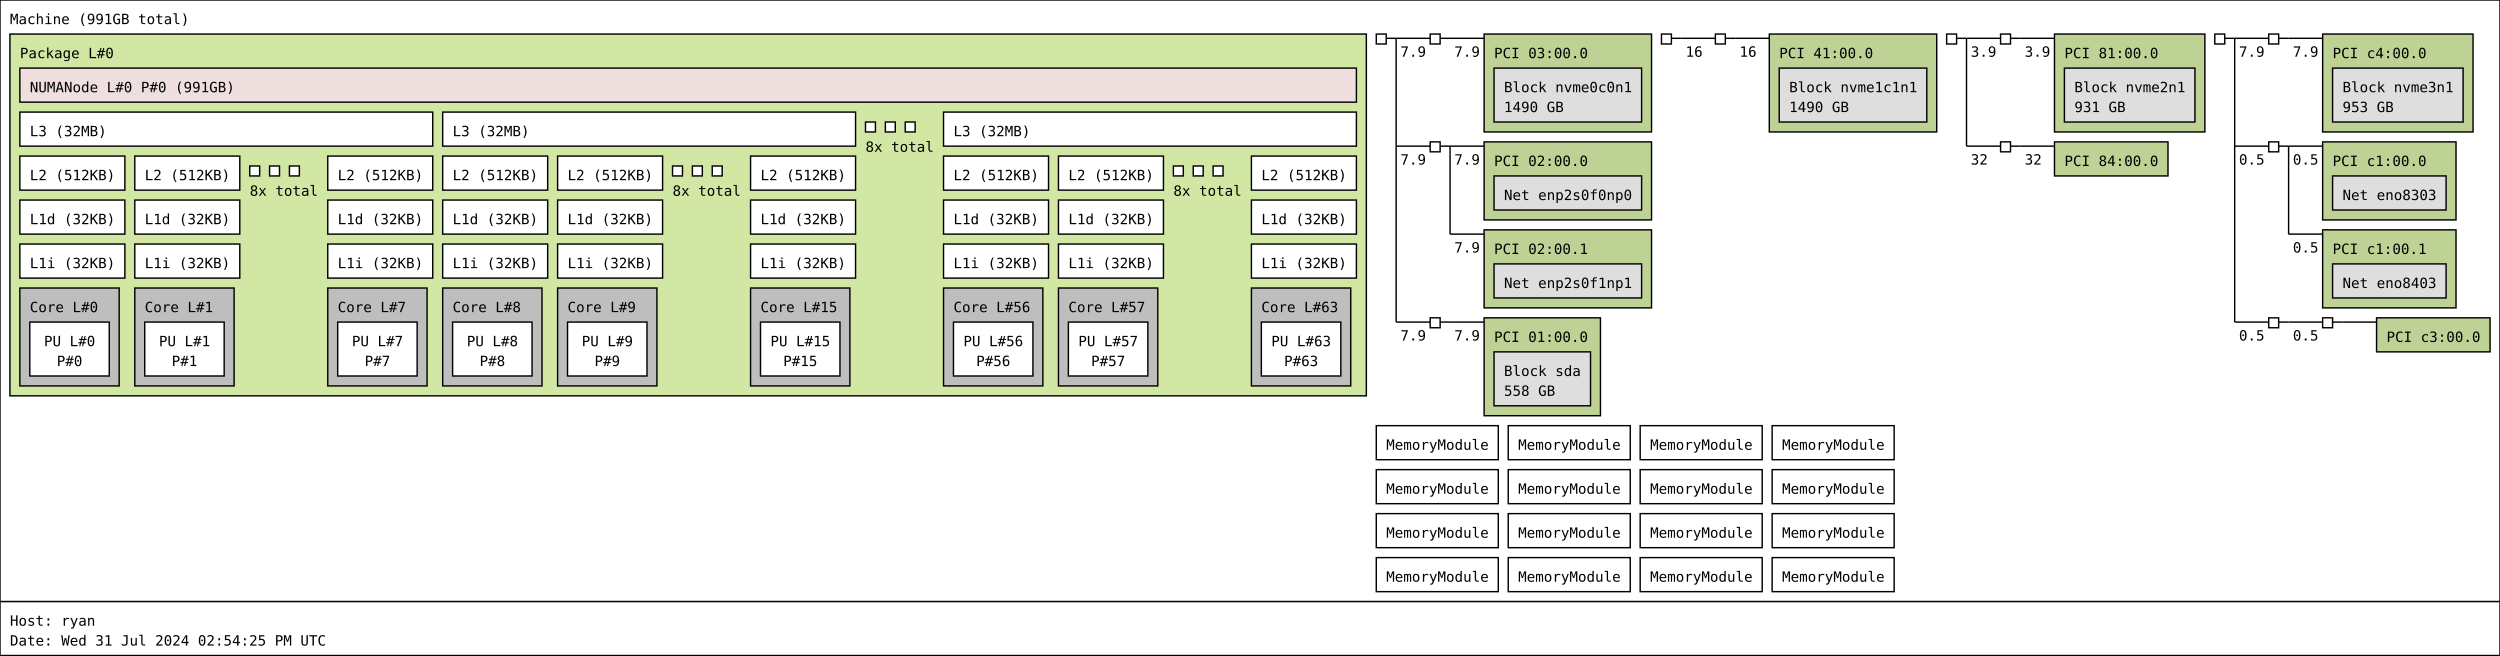
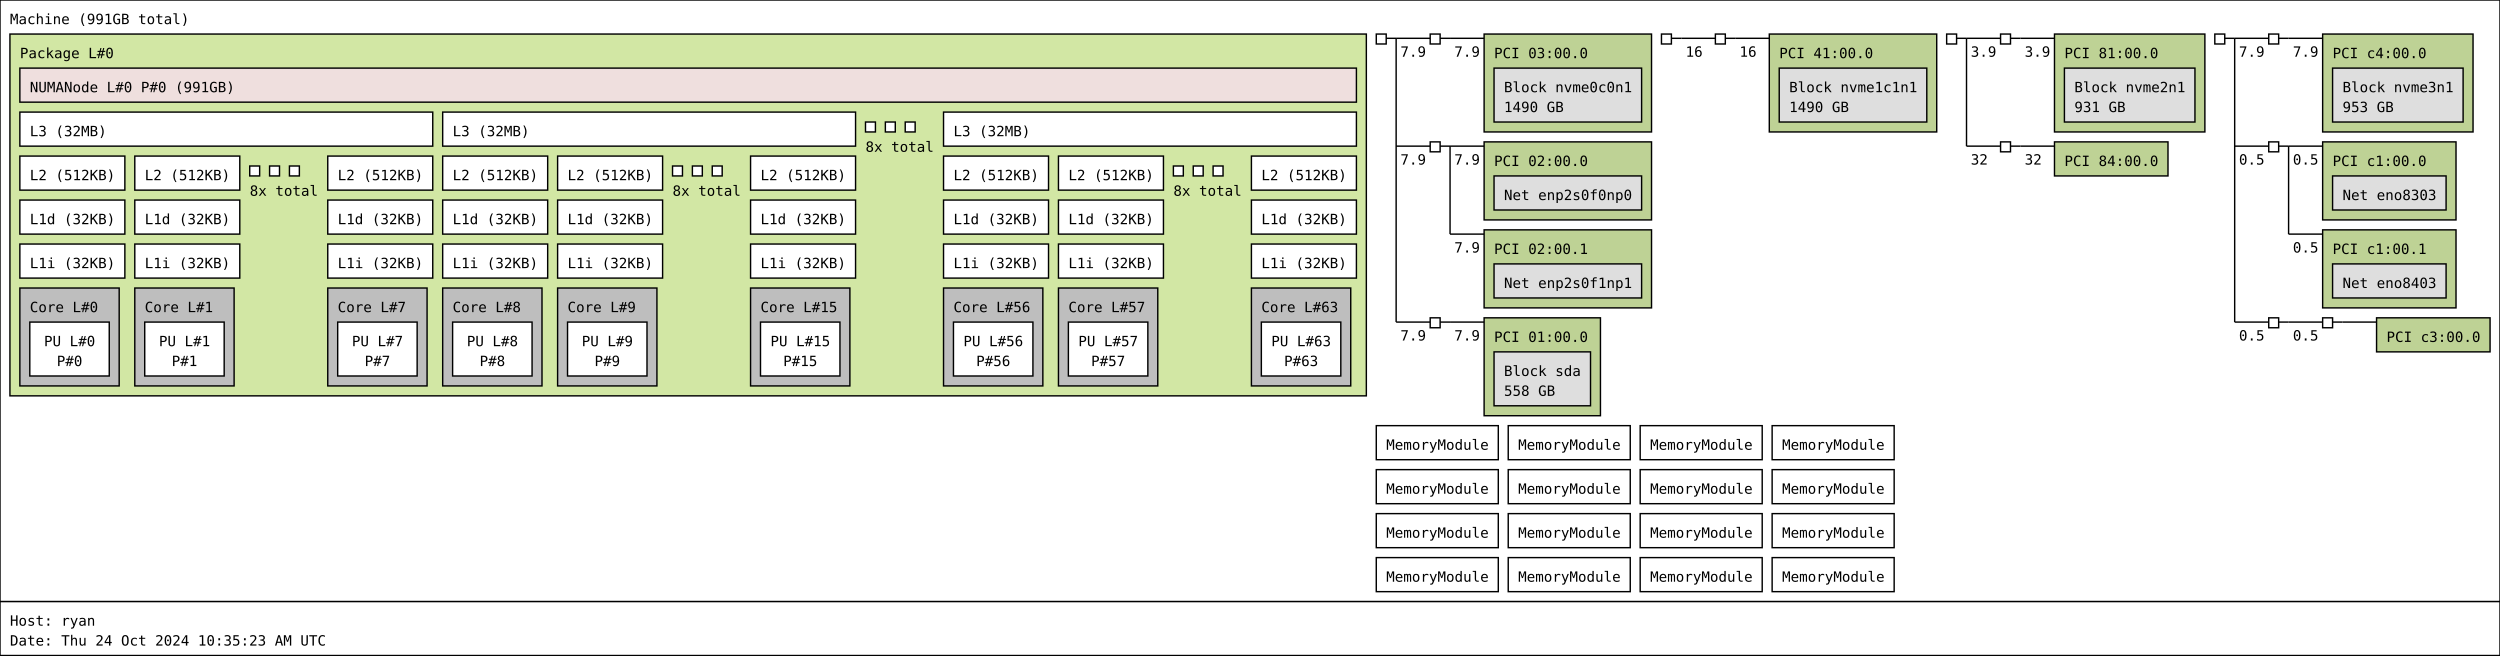
<svg xmlns="http://www.w3.org/2000/svg" width="1762px" height="462px" viewBox="0 0 1762px 462px" version="1.1">
  <rect id="Machine_0_rect" class="Machine" x="0" y="0" width="1762" height="424" fill="rgb(255,255,255)" stroke="rgb(0,0,0)" stroke-width="1" />
  <text id="Machine_0_text" class="Machine" font-family="Monospace" x="7" y="17" fill="rgb(0,0,0)" font-size="10px">Machine (991GB total)</text>
  <rect id="Package_0_rect" class="Package" x="7" y="24" width="956" height="255" fill="rgb(210,231,164)" stroke="rgb(0,0,0)" stroke-width="1" />
  <text id="Package_0_text" class="Package" font-family="Monospace" x="14" y="41" fill="rgb(0,0,0)" font-size="10px">Package L#0</text>
  <rect id="L3_0_rect" class="L3" x="14" y="79" width="291" height="24" fill="rgb(255,255,255)" stroke="rgb(0,0,0)" stroke-width="1" />
  <text id="L3_0_text" class="L3" font-family="Monospace" x="21" y="96" fill="rgb(0,0,0)" font-size="10px">L3 (32MB)</text>
  <rect id="L2_0_rect" class="L2" x="14" y="110" width="74" height="24" fill="rgb(255,255,255)" stroke="rgb(0,0,0)" stroke-width="1" />
  <text id="L2_0_text" class="L2" font-family="Monospace" x="21" y="127" fill="rgb(0,0,0)" font-size="10px">L2 (512KB)</text>
  <rect id="L1d_0_rect" class="L1d" x="14" y="141" width="74" height="24" fill="rgb(255,255,255)" stroke="rgb(0,0,0)" stroke-width="1" />
  <text id="L1d_0_text" class="L1d" font-family="Monospace" x="21" y="158" fill="rgb(0,0,0)" font-size="10px">L1d (32KB)</text>
  <rect id="L1i_0_rect" class="L1i" x="14" y="172" width="74" height="24" fill="rgb(255,255,255)" stroke="rgb(0,0,0)" stroke-width="1" />
  <text id="L1i_0_text" class="L1i" font-family="Monospace" x="21" y="189" fill="rgb(0,0,0)" font-size="10px">L1i (32KB)</text>
  <rect id="Core_0_rect" class="Core" x="14" y="203" width="70" height="69" fill="rgb(190,190,190)" stroke="rgb(0,0,0)" stroke-width="1" />
  <text id="Core_0_text" class="Core" font-family="Monospace" x="21" y="220" fill="rgb(0,0,0)" font-size="10px">Core L#0</text>
  <rect id="PU_0_rect" class="PU" x="21" y="227" width="56" height="38" fill="rgb(255,255,255)" stroke="rgb(0,0,0)" stroke-width="1" />
  <text id="PU_0_text" class="PU" font-family="Monospace" x="31" y="244" fill="rgb(0,0,0)" font-size="10px">PU L#0</text>
  <text id="PU_0_text_1" class="PU" font-family="Monospace" x="40" y="258" fill="rgb(0,0,0)" font-size="10px">P#0</text>
  <rect id="L2_1_rect" class="L2" x="95" y="110" width="74" height="24" fill="rgb(255,255,255)" stroke="rgb(0,0,0)" stroke-width="1" />
  <text id="L2_1_text" class="L2" font-family="Monospace" x="102" y="127" fill="rgb(0,0,0)" font-size="10px">L2 (512KB)</text>
  <rect id="L1d_1_rect" class="L1d" x="95" y="141" width="74" height="24" fill="rgb(255,255,255)" stroke="rgb(0,0,0)" stroke-width="1" />
  <text id="L1d_1_text" class="L1d" font-family="Monospace" x="102" y="158" fill="rgb(0,0,0)" font-size="10px">L1d (32KB)</text>
  <rect id="L1i_1_rect" class="L1i" x="95" y="172" width="74" height="24" fill="rgb(255,255,255)" stroke="rgb(0,0,0)" stroke-width="1" />
  <text id="L1i_1_text" class="L1i" font-family="Monospace" x="102" y="189" fill="rgb(0,0,0)" font-size="10px">L1i (32KB)</text>
  <rect id="Core_1_rect" class="Core" x="95" y="203" width="70" height="69" fill="rgb(190,190,190)" stroke="rgb(0,0,0)" stroke-width="1" />
  <text id="Core_1_text" class="Core" font-family="Monospace" x="102" y="220" fill="rgb(0,0,0)" font-size="10px">Core L#1</text>
  <rect id="PU_1_rect" class="PU" x="102" y="227" width="56" height="38" fill="rgb(255,255,255)" stroke="rgb(0,0,0)" stroke-width="1" />
  <text id="PU_1_text" class="PU" font-family="Monospace" x="112" y="244" fill="rgb(0,0,0)" font-size="10px">PU L#1</text>
  <text id="PU_1_text_1" class="PU" font-family="Monospace" x="121" y="258" fill="rgb(0,0,0)" font-size="10px">P#1</text>
  <rect id="L2_2_rect" class="L2" x="176" y="117" width="7" height="7" fill="rgb(255,255,255)" stroke="rgb(0,0,0)" stroke-width="1" />
  <rect id="L2_2_rect" class="L2" x="190" y="117" width="7" height="7" fill="rgb(255,255,255)" stroke="rgb(0,0,0)" stroke-width="1" />
  <rect id="L2_2_rect" class="L2" x="204" y="117" width="7" height="7" fill="rgb(255,255,255)" stroke="rgb(0,0,0)" stroke-width="1" />
  <text id="L2_2_text" class="L2" font-family="Monospace" x="176" y="138" fill="rgb(0,0,0)" font-size="10px">8x total</text>
  <rect id="L2_7_rect" class="L2" x="231" y="110" width="74" height="24" fill="rgb(255,255,255)" stroke="rgb(0,0,0)" stroke-width="1" />
  <text id="L2_7_text" class="L2" font-family="Monospace" x="238" y="127" fill="rgb(0,0,0)" font-size="10px">L2 (512KB)</text>
  <rect id="L1d_7_rect" class="L1d" x="231" y="141" width="74" height="24" fill="rgb(255,255,255)" stroke="rgb(0,0,0)" stroke-width="1" />
  <text id="L1d_7_text" class="L1d" font-family="Monospace" x="238" y="158" fill="rgb(0,0,0)" font-size="10px">L1d (32KB)</text>
  <rect id="L1i_7_rect" class="L1i" x="231" y="172" width="74" height="24" fill="rgb(255,255,255)" stroke="rgb(0,0,0)" stroke-width="1" />
  <text id="L1i_7_text" class="L1i" font-family="Monospace" x="238" y="189" fill="rgb(0,0,0)" font-size="10px">L1i (32KB)</text>
  <rect id="Core_7_rect" class="Core" x="231" y="203" width="70" height="69" fill="rgb(190,190,190)" stroke="rgb(0,0,0)" stroke-width="1" />
  <text id="Core_7_text" class="Core" font-family="Monospace" x="238" y="220" fill="rgb(0,0,0)" font-size="10px">Core L#7</text>
  <rect id="PU_7_rect" class="PU" x="238" y="227" width="56" height="38" fill="rgb(255,255,255)" stroke="rgb(0,0,0)" stroke-width="1" />
  <text id="PU_7_text" class="PU" font-family="Monospace" x="248" y="244" fill="rgb(0,0,0)" font-size="10px">PU L#7</text>
  <text id="PU_7_text_1" class="PU" font-family="Monospace" x="257" y="258" fill="rgb(0,0,0)" font-size="10px">P#7</text>
  <rect id="L3_1_rect" class="L3" x="312" y="79" width="291" height="24" fill="rgb(255,255,255)" stroke="rgb(0,0,0)" stroke-width="1" />
  <text id="L3_1_text" class="L3" font-family="Monospace" x="319" y="96" fill="rgb(0,0,0)" font-size="10px">L3 (32MB)</text>
  <rect id="L2_8_rect" class="L2" x="312" y="110" width="74" height="24" fill="rgb(255,255,255)" stroke="rgb(0,0,0)" stroke-width="1" />
  <text id="L2_8_text" class="L2" font-family="Monospace" x="319" y="127" fill="rgb(0,0,0)" font-size="10px">L2 (512KB)</text>
  <rect id="L1d_8_rect" class="L1d" x="312" y="141" width="74" height="24" fill="rgb(255,255,255)" stroke="rgb(0,0,0)" stroke-width="1" />
  <text id="L1d_8_text" class="L1d" font-family="Monospace" x="319" y="158" fill="rgb(0,0,0)" font-size="10px">L1d (32KB)</text>
  <rect id="L1i_8_rect" class="L1i" x="312" y="172" width="74" height="24" fill="rgb(255,255,255)" stroke="rgb(0,0,0)" stroke-width="1" />
  <text id="L1i_8_text" class="L1i" font-family="Monospace" x="319" y="189" fill="rgb(0,0,0)" font-size="10px">L1i (32KB)</text>
  <rect id="Core_8_rect" class="Core" x="312" y="203" width="70" height="69" fill="rgb(190,190,190)" stroke="rgb(0,0,0)" stroke-width="1" />
  <text id="Core_8_text" class="Core" font-family="Monospace" x="319" y="220" fill="rgb(0,0,0)" font-size="10px">Core L#8</text>
  <rect id="PU_8_rect" class="PU" x="319" y="227" width="56" height="38" fill="rgb(255,255,255)" stroke="rgb(0,0,0)" stroke-width="1" />
  <text id="PU_8_text" class="PU" font-family="Monospace" x="329" y="244" fill="rgb(0,0,0)" font-size="10px">PU L#8</text>
  <text id="PU_8_text_1" class="PU" font-family="Monospace" x="338" y="258" fill="rgb(0,0,0)" font-size="10px">P#8</text>
  <rect id="L2_9_rect" class="L2" x="393" y="110" width="74" height="24" fill="rgb(255,255,255)" stroke="rgb(0,0,0)" stroke-width="1" />
  <text id="L2_9_text" class="L2" font-family="Monospace" x="400" y="127" fill="rgb(0,0,0)" font-size="10px">L2 (512KB)</text>
  <rect id="L1d_9_rect" class="L1d" x="393" y="141" width="74" height="24" fill="rgb(255,255,255)" stroke="rgb(0,0,0)" stroke-width="1" />
  <text id="L1d_9_text" class="L1d" font-family="Monospace" x="400" y="158" fill="rgb(0,0,0)" font-size="10px">L1d (32KB)</text>
  <rect id="L1i_9_rect" class="L1i" x="393" y="172" width="74" height="24" fill="rgb(255,255,255)" stroke="rgb(0,0,0)" stroke-width="1" />
  <text id="L1i_9_text" class="L1i" font-family="Monospace" x="400" y="189" fill="rgb(0,0,0)" font-size="10px">L1i (32KB)</text>
  <rect id="Core_9_rect" class="Core" x="393" y="203" width="70" height="69" fill="rgb(190,190,190)" stroke="rgb(0,0,0)" stroke-width="1" />
  <text id="Core_9_text" class="Core" font-family="Monospace" x="400" y="220" fill="rgb(0,0,0)" font-size="10px">Core L#9</text>
  <rect id="PU_9_rect" class="PU" x="400" y="227" width="56" height="38" fill="rgb(255,255,255)" stroke="rgb(0,0,0)" stroke-width="1" />
  <text id="PU_9_text" class="PU" font-family="Monospace" x="410" y="244" fill="rgb(0,0,0)" font-size="10px">PU L#9</text>
  <text id="PU_9_text_1" class="PU" font-family="Monospace" x="419" y="258" fill="rgb(0,0,0)" font-size="10px">P#9</text>
  <rect id="L2_10_rect" class="L2" x="474" y="117" width="7" height="7" fill="rgb(255,255,255)" stroke="rgb(0,0,0)" stroke-width="1" />
  <rect id="L2_10_rect" class="L2" x="488" y="117" width="7" height="7" fill="rgb(255,255,255)" stroke="rgb(0,0,0)" stroke-width="1" />
  <rect id="L2_10_rect" class="L2" x="502" y="117" width="7" height="7" fill="rgb(255,255,255)" stroke="rgb(0,0,0)" stroke-width="1" />
  <text id="L2_10_text" class="L2" font-family="Monospace" x="474" y="138" fill="rgb(0,0,0)" font-size="10px">8x total</text>
  <rect id="L2_15_rect" class="L2" x="529" y="110" width="74" height="24" fill="rgb(255,255,255)" stroke="rgb(0,0,0)" stroke-width="1" />
  <text id="L2_15_text" class="L2" font-family="Monospace" x="536" y="127" fill="rgb(0,0,0)" font-size="10px">L2 (512KB)</text>
  <rect id="L1d_15_rect" class="L1d" x="529" y="141" width="74" height="24" fill="rgb(255,255,255)" stroke="rgb(0,0,0)" stroke-width="1" />
  <text id="L1d_15_text" class="L1d" font-family="Monospace" x="536" y="158" fill="rgb(0,0,0)" font-size="10px">L1d (32KB)</text>
  <rect id="L1i_15_rect" class="L1i" x="529" y="172" width="74" height="24" fill="rgb(255,255,255)" stroke="rgb(0,0,0)" stroke-width="1" />
  <text id="L1i_15_text" class="L1i" font-family="Monospace" x="536" y="189" fill="rgb(0,0,0)" font-size="10px">L1i (32KB)</text>
  <rect id="Core_15_rect" class="Core" x="529" y="203" width="70" height="69" fill="rgb(190,190,190)" stroke="rgb(0,0,0)" stroke-width="1" />
  <text id="Core_15_text" class="Core" font-family="Monospace" x="536" y="220" fill="rgb(0,0,0)" font-size="10px">Core L#15</text>
  <rect id="PU_15_rect" class="PU" x="536" y="227" width="56" height="38" fill="rgb(255,255,255)" stroke="rgb(0,0,0)" stroke-width="1" />
  <text id="PU_15_text" class="PU" font-family="Monospace" x="543" y="244" fill="rgb(0,0,0)" font-size="10px">PU L#15</text>
  <text id="PU_15_text_1" class="PU" font-family="Monospace" x="552" y="258" fill="rgb(0,0,0)" font-size="10px">P#15</text>
  <rect id="L3_2_rect" class="L3" x="610" y="86" width="7" height="7" fill="rgb(255,255,255)" stroke="rgb(0,0,0)" stroke-width="1" />
  <rect id="L3_2_rect" class="L3" x="624" y="86" width="7" height="7" fill="rgb(255,255,255)" stroke="rgb(0,0,0)" stroke-width="1" />
  <rect id="L3_2_rect" class="L3" x="638" y="86" width="7" height="7" fill="rgb(255,255,255)" stroke="rgb(0,0,0)" stroke-width="1" />
  <text id="L3_2_text" class="L3" font-family="Monospace" x="610" y="107" fill="rgb(0,0,0)" font-size="10px">8x total</text>
  <rect id="L3_7_rect" class="L3" x="665" y="79" width="291" height="24" fill="rgb(255,255,255)" stroke="rgb(0,0,0)" stroke-width="1" />
  <text id="L3_7_text" class="L3" font-family="Monospace" x="672" y="96" fill="rgb(0,0,0)" font-size="10px">L3 (32MB)</text>
  <rect id="L2_56_rect" class="L2" x="665" y="110" width="74" height="24" fill="rgb(255,255,255)" stroke="rgb(0,0,0)" stroke-width="1" />
  <text id="L2_56_text" class="L2" font-family="Monospace" x="672" y="127" fill="rgb(0,0,0)" font-size="10px">L2 (512KB)</text>
  <rect id="L1d_56_rect" class="L1d" x="665" y="141" width="74" height="24" fill="rgb(255,255,255)" stroke="rgb(0,0,0)" stroke-width="1" />
  <text id="L1d_56_text" class="L1d" font-family="Monospace" x="672" y="158" fill="rgb(0,0,0)" font-size="10px">L1d (32KB)</text>
  <rect id="L1i_56_rect" class="L1i" x="665" y="172" width="74" height="24" fill="rgb(255,255,255)" stroke="rgb(0,0,0)" stroke-width="1" />
  <text id="L1i_56_text" class="L1i" font-family="Monospace" x="672" y="189" fill="rgb(0,0,0)" font-size="10px">L1i (32KB)</text>
  <rect id="Core_56_rect" class="Core" x="665" y="203" width="70" height="69" fill="rgb(190,190,190)" stroke="rgb(0,0,0)" stroke-width="1" />
  <text id="Core_56_text" class="Core" font-family="Monospace" x="672" y="220" fill="rgb(0,0,0)" font-size="10px">Core L#56</text>
  <rect id="PU_56_rect" class="PU" x="672" y="227" width="56" height="38" fill="rgb(255,255,255)" stroke="rgb(0,0,0)" stroke-width="1" />
  <text id="PU_56_text" class="PU" font-family="Monospace" x="679" y="244" fill="rgb(0,0,0)" font-size="10px">PU L#56</text>
  <text id="PU_56_text_1" class="PU" font-family="Monospace" x="688" y="258" fill="rgb(0,0,0)" font-size="10px">P#56</text>
  <rect id="L2_57_rect" class="L2" x="746" y="110" width="74" height="24" fill="rgb(255,255,255)" stroke="rgb(0,0,0)" stroke-width="1" />
  <text id="L2_57_text" class="L2" font-family="Monospace" x="753" y="127" fill="rgb(0,0,0)" font-size="10px">L2 (512KB)</text>
  <rect id="L1d_57_rect" class="L1d" x="746" y="141" width="74" height="24" fill="rgb(255,255,255)" stroke="rgb(0,0,0)" stroke-width="1" />
  <text id="L1d_57_text" class="L1d" font-family="Monospace" x="753" y="158" fill="rgb(0,0,0)" font-size="10px">L1d (32KB)</text>
  <rect id="L1i_57_rect" class="L1i" x="746" y="172" width="74" height="24" fill="rgb(255,255,255)" stroke="rgb(0,0,0)" stroke-width="1" />
  <text id="L1i_57_text" class="L1i" font-family="Monospace" x="753" y="189" fill="rgb(0,0,0)" font-size="10px">L1i (32KB)</text>
  <rect id="Core_57_rect" class="Core" x="746" y="203" width="70" height="69" fill="rgb(190,190,190)" stroke="rgb(0,0,0)" stroke-width="1" />
  <text id="Core_57_text" class="Core" font-family="Monospace" x="753" y="220" fill="rgb(0,0,0)" font-size="10px">Core L#57</text>
  <rect id="PU_57_rect" class="PU" x="753" y="227" width="56" height="38" fill="rgb(255,255,255)" stroke="rgb(0,0,0)" stroke-width="1" />
  <text id="PU_57_text" class="PU" font-family="Monospace" x="760" y="244" fill="rgb(0,0,0)" font-size="10px">PU L#57</text>
  <text id="PU_57_text_1" class="PU" font-family="Monospace" x="769" y="258" fill="rgb(0,0,0)" font-size="10px">P#57</text>
  <rect id="L2_58_rect" class="L2" x="827" y="117" width="7" height="7" fill="rgb(255,255,255)" stroke="rgb(0,0,0)" stroke-width="1" />
  <rect id="L2_58_rect" class="L2" x="841" y="117" width="7" height="7" fill="rgb(255,255,255)" stroke="rgb(0,0,0)" stroke-width="1" />
  <rect id="L2_58_rect" class="L2" x="855" y="117" width="7" height="7" fill="rgb(255,255,255)" stroke="rgb(0,0,0)" stroke-width="1" />
  <text id="L2_58_text" class="L2" font-family="Monospace" x="827" y="138" fill="rgb(0,0,0)" font-size="10px">8x total</text>
  <rect id="L2_63_rect" class="L2" x="882" y="110" width="74" height="24" fill="rgb(255,255,255)" stroke="rgb(0,0,0)" stroke-width="1" />
  <text id="L2_63_text" class="L2" font-family="Monospace" x="889" y="127" fill="rgb(0,0,0)" font-size="10px">L2 (512KB)</text>
  <rect id="L1d_63_rect" class="L1d" x="882" y="141" width="74" height="24" fill="rgb(255,255,255)" stroke="rgb(0,0,0)" stroke-width="1" />
  <text id="L1d_63_text" class="L1d" font-family="Monospace" x="889" y="158" fill="rgb(0,0,0)" font-size="10px">L1d (32KB)</text>
  <rect id="L1i_63_rect" class="L1i" x="882" y="172" width="74" height="24" fill="rgb(255,255,255)" stroke="rgb(0,0,0)" stroke-width="1" />
  <text id="L1i_63_text" class="L1i" font-family="Monospace" x="889" y="189" fill="rgb(0,0,0)" font-size="10px">L1i (32KB)</text>
  <rect id="Core_63_rect" class="Core" x="882" y="203" width="70" height="69" fill="rgb(190,190,190)" stroke="rgb(0,0,0)" stroke-width="1" />
  <text id="Core_63_text" class="Core" font-family="Monospace" x="889" y="220" fill="rgb(0,0,0)" font-size="10px">Core L#63</text>
  <rect id="PU_63_rect" class="PU" x="889" y="227" width="56" height="38" fill="rgb(255,255,255)" stroke="rgb(0,0,0)" stroke-width="1" />
  <text id="PU_63_text" class="PU" font-family="Monospace" x="896" y="244" fill="rgb(0,0,0)" font-size="10px">PU L#63</text>
  <text id="PU_63_text_1" class="PU" font-family="Monospace" x="905" y="258" fill="rgb(0,0,0)" font-size="10px">P#63</text>
  <rect id="NUMANode_0_rect" class="NUMANode" x="14" y="48" width="942" height="24" fill="rgb(239,223,222)" stroke="rgb(0,0,0)" stroke-width="1" />
  <text id="NUMANode_0_text" class="NUMANode" font-family="Monospace" x="21" y="65" fill="rgb(0,0,0)" font-size="10px">NUMANode L#0 P#0 (991GB)</text>
  <rect id="HostBridge_0_rect" class="HostBridge" x="970" y="24" width="7" height="7" fill="rgb(255,255,255)" stroke="rgb(0,0,0)" stroke-width="1" />
  <line id="HostBridge_0_line" class="HostBridge" x1="977" y1="27" x2="984" y2="27" stroke="rgb(0,0,0)" stroke-width="1" />
  <line id="HostBridge_0_line_2" class="HostBridge" x1="984" y1="27" x2="1008" y2="27" stroke="rgb(0,0,0)" stroke-width="1" />
  <text id="HostBridge_0_text_2" class="HostBridge" font-family="Monospace" x="987" y="40" fill="rgb(0,0,0)" font-size="10px">7.9</text>
  <line id="HostBridge_0_line_3" class="HostBridge" x1="984" y1="103" x2="1008" y2="103" stroke="rgb(0,0,0)" stroke-width="1" />
  <text id="HostBridge_0_text_3" class="HostBridge" font-family="Monospace" x="987" y="116" fill="rgb(0,0,0)" font-size="10px">7.9</text>
  <line id="HostBridge_0_line_4" class="HostBridge" x1="984" y1="227" x2="1008" y2="227" stroke="rgb(0,0,0)" stroke-width="1" />
  <text id="HostBridge_0_text_4" class="HostBridge" font-family="Monospace" x="987" y="240" fill="rgb(0,0,0)" font-size="10px">7.9</text>
  <line id="HostBridge_0_line_1" class="HostBridge" x1="984" y1="27" x2="984" y2="227" stroke="rgb(0,0,0)" stroke-width="1" />
  <rect id="PCIBridge_1_rect" class="PCIBridge" x="1008" y="24" width="7" height="7" fill="rgb(255,255,255)" stroke="rgb(0,0,0)" stroke-width="1" />
  <line id="PCIBridge_1_line" class="PCIBridge" x1="1015" y1="27" x2="1022" y2="27" stroke="rgb(0,0,0)" stroke-width="1" />
  <line id="PCIBridge_1_line_2" class="PCIBridge" x1="1022" y1="27" x2="1046" y2="27" stroke="rgb(0,0,0)" stroke-width="1" />
  <text id="PCIBridge_1_text_2" class="PCIBridge" font-family="Monospace" x="1025" y="40" fill="rgb(0,0,0)" font-size="10px">7.9</text>
  <line id="PCIBridge_1_line_1" class="PCIBridge" x1="1022" y1="27" x2="1022" y2="27" stroke="rgb(0,0,0)" stroke-width="1" />
  <rect id="PCI_0_rect" class="PCI" x="1046" y="24" width="118" height="69" fill="rgb(190,210,149)" stroke="rgb(0,0,0)" stroke-width="1" />
  <text id="PCI_0_text" class="PCI" font-family="Monospace" x="1053" y="41" fill="rgb(0,0,0)" font-size="10px">PCI 03:00.0</text>
  <rect id="Block_0_rect" class="Block" x="1053" y="48" width="104" height="38" fill="rgb(222,222,222)" stroke="rgb(0,0,0)" stroke-width="1" />
  <text id="Block_0_text" class="Block" font-family="Monospace" x="1060" y="65" fill="rgb(0,0,0)" font-size="10px">Block nvme0c0n1</text>
  <text id="Block_0_text_1" class="Block" font-family="Monospace" x="1060" y="79" fill="rgb(0,0,0)" font-size="10px">1490 GB</text>
  <rect id="PCIBridge_2_rect" class="PCIBridge" x="1008" y="100" width="7" height="7" fill="rgb(255,255,255)" stroke="rgb(0,0,0)" stroke-width="1" />
  <line id="PCIBridge_2_line" class="PCIBridge" x1="1015" y1="103" x2="1022" y2="103" stroke="rgb(0,0,0)" stroke-width="1" />
  <line id="PCIBridge_2_line_2" class="PCIBridge" x1="1022" y1="103" x2="1046" y2="103" stroke="rgb(0,0,0)" stroke-width="1" />
  <text id="PCIBridge_2_text_2" class="PCIBridge" font-family="Monospace" x="1025" y="116" fill="rgb(0,0,0)" font-size="10px">7.9</text>
  <line id="PCIBridge_2_line_3" class="PCIBridge" x1="1022" y1="165" x2="1046" y2="165" stroke="rgb(0,0,0)" stroke-width="1" />
  <text id="PCIBridge_2_text_3" class="PCIBridge" font-family="Monospace" x="1025" y="178" fill="rgb(0,0,0)" font-size="10px">7.9</text>
  <line id="PCIBridge_2_line_1" class="PCIBridge" x1="1022" y1="103" x2="1022" y2="165" stroke="rgb(0,0,0)" stroke-width="1" />
  <rect id="PCI_1_rect" class="PCI" x="1046" y="100" width="118" height="55" fill="rgb(190,210,149)" stroke="rgb(0,0,0)" stroke-width="1" />
  <text id="PCI_1_text" class="PCI" font-family="Monospace" x="1053" y="117" fill="rgb(0,0,0)" font-size="10px">PCI 02:00.0</text>
  <rect id="Net_1_rect" class="Net" x="1053" y="124" width="104" height="24" fill="rgb(222,222,222)" stroke="rgb(0,0,0)" stroke-width="1" />
  <text id="Net_1_text" class="Net" font-family="Monospace" x="1060" y="141" fill="rgb(0,0,0)" font-size="10px">Net enp2s0f0np0</text>
  <rect id="PCI_2_rect" class="PCI" x="1046" y="162" width="118" height="55" fill="rgb(190,210,149)" stroke="rgb(0,0,0)" stroke-width="1" />
  <text id="PCI_2_text" class="PCI" font-family="Monospace" x="1053" y="179" fill="rgb(0,0,0)" font-size="10px">PCI 02:00.1</text>
  <rect id="Net_2_rect" class="Net" x="1053" y="186" width="104" height="24" fill="rgb(222,222,222)" stroke="rgb(0,0,0)" stroke-width="1" />
  <text id="Net_2_text" class="Net" font-family="Monospace" x="1060" y="203" fill="rgb(0,0,0)" font-size="10px">Net enp2s0f1np1</text>
  <rect id="PCIBridge_3_rect" class="PCIBridge" x="1008" y="224" width="7" height="7" fill="rgb(255,255,255)" stroke="rgb(0,0,0)" stroke-width="1" />
  <line id="PCIBridge_3_line" class="PCIBridge" x1="1015" y1="227" x2="1022" y2="227" stroke="rgb(0,0,0)" stroke-width="1" />
  <line id="PCIBridge_3_line_2" class="PCIBridge" x1="1022" y1="227" x2="1046" y2="227" stroke="rgb(0,0,0)" stroke-width="1" />
  <text id="PCIBridge_3_text_2" class="PCIBridge" font-family="Monospace" x="1025" y="240" fill="rgb(0,0,0)" font-size="10px">7.9</text>
  <line id="PCIBridge_3_line_1" class="PCIBridge" x1="1022" y1="227" x2="1022" y2="227" stroke="rgb(0,0,0)" stroke-width="1" />
  <rect id="PCI_3_rect" class="PCI" x="1046" y="224" width="82" height="69" fill="rgb(190,210,149)" stroke="rgb(0,0,0)" stroke-width="1" />
  <text id="PCI_3_text" class="PCI" font-family="Monospace" x="1053" y="241" fill="rgb(0,0,0)" font-size="10px">PCI 01:00.0</text>
  <rect id="Block_3_rect" class="Block" x="1053" y="248" width="68" height="38" fill="rgb(222,222,222)" stroke="rgb(0,0,0)" stroke-width="1" />
  <text id="Block_3_text" class="Block" font-family="Monospace" x="1060" y="265" fill="rgb(0,0,0)" font-size="10px">Block sda</text>
  <text id="Block_3_text_1" class="Block" font-family="Monospace" x="1060" y="279" fill="rgb(0,0,0)" font-size="10px">558 GB</text>
  <rect id="HostBridge_4_rect" class="HostBridge" x="1171" y="24" width="7" height="7" fill="rgb(255,255,255)" stroke="rgb(0,0,0)" stroke-width="1" />
  <line id="HostBridge_4_line" class="HostBridge" x1="1178" y1="27" x2="1185" y2="27" stroke="rgb(0,0,0)" stroke-width="1" />
  <line id="HostBridge_4_line_2" class="HostBridge" x1="1185" y1="27" x2="1209" y2="27" stroke="rgb(0,0,0)" stroke-width="1" />
  <text id="HostBridge_4_text_2" class="HostBridge" font-family="Monospace" x="1188" y="40" fill="rgb(0,0,0)" font-size="10px">16</text>
  <line id="HostBridge_4_line_1" class="HostBridge" x1="1185" y1="27" x2="1185" y2="27" stroke="rgb(0,0,0)" stroke-width="1" />
  <rect id="PCIBridge_5_rect" class="PCIBridge" x="1209" y="24" width="7" height="7" fill="rgb(255,255,255)" stroke="rgb(0,0,0)" stroke-width="1" />
  <line id="PCIBridge_5_line" class="PCIBridge" x1="1216" y1="27" x2="1223" y2="27" stroke="rgb(0,0,0)" stroke-width="1" />
  <line id="PCIBridge_5_line_2" class="PCIBridge" x1="1223" y1="27" x2="1247" y2="27" stroke="rgb(0,0,0)" stroke-width="1" />
  <text id="PCIBridge_5_text_2" class="PCIBridge" font-family="Monospace" x="1226" y="40" fill="rgb(0,0,0)" font-size="10px">16</text>
  <line id="PCIBridge_5_line_1" class="PCIBridge" x1="1223" y1="27" x2="1223" y2="27" stroke="rgb(0,0,0)" stroke-width="1" />
  <rect id="PCI_4_rect" class="PCI" x="1247" y="24" width="118" height="69" fill="rgb(190,210,149)" stroke="rgb(0,0,0)" stroke-width="1" />
  <text id="PCI_4_text" class="PCI" font-family="Monospace" x="1254" y="41" fill="rgb(0,0,0)" font-size="10px">PCI 41:00.0</text>
  <rect id="Block_4_rect" class="Block" x="1254" y="48" width="104" height="38" fill="rgb(222,222,222)" stroke="rgb(0,0,0)" stroke-width="1" />
  <text id="Block_4_text" class="Block" font-family="Monospace" x="1261" y="65" fill="rgb(0,0,0)" font-size="10px">Block nvme1c1n1</text>
  <text id="Block_4_text_1" class="Block" font-family="Monospace" x="1261" y="79" fill="rgb(0,0,0)" font-size="10px">1490 GB</text>
  <rect id="HostBridge_6_rect" class="HostBridge" x="1372" y="24" width="7" height="7" fill="rgb(255,255,255)" stroke="rgb(0,0,0)" stroke-width="1" />
  <line id="HostBridge_6_line" class="HostBridge" x1="1379" y1="27" x2="1386" y2="27" stroke="rgb(0,0,0)" stroke-width="1" />
  <line id="HostBridge_6_line_2" class="HostBridge" x1="1386" y1="27" x2="1410" y2="27" stroke="rgb(0,0,0)" stroke-width="1" />
  <text id="HostBridge_6_text_2" class="HostBridge" font-family="Monospace" x="1389" y="40" fill="rgb(0,0,0)" font-size="10px">3.9</text>
  <line id="HostBridge_6_line_3" class="HostBridge" x1="1386" y1="103" x2="1410" y2="103" stroke="rgb(0,0,0)" stroke-width="1" />
  <text id="HostBridge_6_text_3" class="HostBridge" font-family="Monospace" x="1389" y="116" fill="rgb(0,0,0)" font-size="10px">32</text>
  <line id="HostBridge_6_line_1" class="HostBridge" x1="1386" y1="27" x2="1386" y2="103" stroke="rgb(0,0,0)" stroke-width="1" />
  <rect id="PCIBridge_7_rect" class="PCIBridge" x="1410" y="24" width="7" height="7" fill="rgb(255,255,255)" stroke="rgb(0,0,0)" stroke-width="1" />
  <line id="PCIBridge_7_line" class="PCIBridge" x1="1417" y1="27" x2="1424" y2="27" stroke="rgb(0,0,0)" stroke-width="1" />
  <line id="PCIBridge_7_line_2" class="PCIBridge" x1="1424" y1="27" x2="1448" y2="27" stroke="rgb(0,0,0)" stroke-width="1" />
  <text id="PCIBridge_7_text_2" class="PCIBridge" font-family="Monospace" x="1427" y="40" fill="rgb(0,0,0)" font-size="10px">3.9</text>
  <line id="PCIBridge_7_line_1" class="PCIBridge" x1="1424" y1="27" x2="1424" y2="27" stroke="rgb(0,0,0)" stroke-width="1" />
  <rect id="PCI_5_rect" class="PCI" x="1448" y="24" width="106" height="69" fill="rgb(190,210,149)" stroke="rgb(0,0,0)" stroke-width="1" />
  <text id="PCI_5_text" class="PCI" font-family="Monospace" x="1455" y="41" fill="rgb(0,0,0)" font-size="10px">PCI 81:00.0</text>
  <rect id="Block_5_rect" class="Block" x="1455" y="48" width="92" height="38" fill="rgb(222,222,222)" stroke="rgb(0,0,0)" stroke-width="1" />
  <text id="Block_5_text" class="Block" font-family="Monospace" x="1462" y="65" fill="rgb(0,0,0)" font-size="10px">Block nvme2n1</text>
  <text id="Block_5_text_1" class="Block" font-family="Monospace" x="1462" y="79" fill="rgb(0,0,0)" font-size="10px">931 GB</text>
  <rect id="PCIBridge_8_rect" class="PCIBridge" x="1410" y="100" width="7" height="7" fill="rgb(255,255,255)" stroke="rgb(0,0,0)" stroke-width="1" />
  <line id="PCIBridge_8_line" class="PCIBridge" x1="1417" y1="103" x2="1424" y2="103" stroke="rgb(0,0,0)" stroke-width="1" />
  <line id="PCIBridge_8_line_2" class="PCIBridge" x1="1424" y1="103" x2="1448" y2="103" stroke="rgb(0,0,0)" stroke-width="1" />
  <text id="PCIBridge_8_text_2" class="PCIBridge" font-family="Monospace" x="1427" y="116" fill="rgb(0,0,0)" font-size="10px">32</text>
  <line id="PCIBridge_8_line_1" class="PCIBridge" x1="1424" y1="103" x2="1424" y2="103" stroke="rgb(0,0,0)" stroke-width="1" />
  <rect id="PCI_6_rect" class="PCI" x="1448" y="100" width="80" height="24" fill="rgb(190,210,149)" stroke="rgb(0,0,0)" stroke-width="1" />
  <text id="PCI_6_text" class="PCI" font-family="Monospace" x="1455" y="117" fill="rgb(0,0,0)" font-size="10px">PCI 84:00.0</text>
  <rect id="HostBridge_9_rect" class="HostBridge" x="1561" y="24" width="7" height="7" fill="rgb(255,255,255)" stroke="rgb(0,0,0)" stroke-width="1" />
  <line id="HostBridge_9_line" class="HostBridge" x1="1568" y1="27" x2="1575" y2="27" stroke="rgb(0,0,0)" stroke-width="1" />
  <line id="HostBridge_9_line_2" class="HostBridge" x1="1575" y1="27" x2="1599" y2="27" stroke="rgb(0,0,0)" stroke-width="1" />
  <text id="HostBridge_9_text_2" class="HostBridge" font-family="Monospace" x="1578" y="40" fill="rgb(0,0,0)" font-size="10px">7.9</text>
  <line id="HostBridge_9_line_3" class="HostBridge" x1="1575" y1="103" x2="1599" y2="103" stroke="rgb(0,0,0)" stroke-width="1" />
  <text id="HostBridge_9_text_3" class="HostBridge" font-family="Monospace" x="1578" y="116" fill="rgb(0,0,0)" font-size="10px">0.5</text>
  <line id="HostBridge_9_line_4" class="HostBridge" x1="1575" y1="227" x2="1599" y2="227" stroke="rgb(0,0,0)" stroke-width="1" />
  <text id="HostBridge_9_text_4" class="HostBridge" font-family="Monospace" x="1578" y="240" fill="rgb(0,0,0)" font-size="10px">0.5</text>
  <line id="HostBridge_9_line_1" class="HostBridge" x1="1575" y1="27" x2="1575" y2="227" stroke="rgb(0,0,0)" stroke-width="1" />
  <rect id="PCIBridge_10_rect" class="PCIBridge" x="1599" y="24" width="7" height="7" fill="rgb(255,255,255)" stroke="rgb(0,0,0)" stroke-width="1" />
  <line id="PCIBridge_10_line" class="PCIBridge" x1="1606" y1="27" x2="1613" y2="27" stroke="rgb(0,0,0)" stroke-width="1" />
  <line id="PCIBridge_10_line_2" class="PCIBridge" x1="1613" y1="27" x2="1637" y2="27" stroke="rgb(0,0,0)" stroke-width="1" />
  <text id="PCIBridge_10_text_2" class="PCIBridge" font-family="Monospace" x="1616" y="40" fill="rgb(0,0,0)" font-size="10px">7.9</text>
  <line id="PCIBridge_10_line_1" class="PCIBridge" x1="1613" y1="27" x2="1613" y2="27" stroke="rgb(0,0,0)" stroke-width="1" />
  <rect id="PCI_7_rect" class="PCI" x="1637" y="24" width="106" height="69" fill="rgb(190,210,149)" stroke="rgb(0,0,0)" stroke-width="1" />
  <text id="PCI_7_text" class="PCI" font-family="Monospace" x="1644" y="41" fill="rgb(0,0,0)" font-size="10px">PCI c4:00.0</text>
  <rect id="Block_6_rect" class="Block" x="1644" y="48" width="92" height="38" fill="rgb(222,222,222)" stroke="rgb(0,0,0)" stroke-width="1" />
  <text id="Block_6_text" class="Block" font-family="Monospace" x="1651" y="65" fill="rgb(0,0,0)" font-size="10px">Block nvme3n1</text>
  <text id="Block_6_text_1" class="Block" font-family="Monospace" x="1651" y="79" fill="rgb(0,0,0)" font-size="10px">953 GB</text>
  <rect id="PCIBridge_11_rect" class="PCIBridge" x="1599" y="100" width="7" height="7" fill="rgb(255,255,255)" stroke="rgb(0,0,0)" stroke-width="1" />
  <line id="PCIBridge_11_line" class="PCIBridge" x1="1606" y1="103" x2="1613" y2="103" stroke="rgb(0,0,0)" stroke-width="1" />
  <line id="PCIBridge_11_line_2" class="PCIBridge" x1="1613" y1="103" x2="1637" y2="103" stroke="rgb(0,0,0)" stroke-width="1" />
  <text id="PCIBridge_11_text_2" class="PCIBridge" font-family="Monospace" x="1616" y="116" fill="rgb(0,0,0)" font-size="10px">0.5</text>
  <line id="PCIBridge_11_line_3" class="PCIBridge" x1="1613" y1="165" x2="1637" y2="165" stroke="rgb(0,0,0)" stroke-width="1" />
  <text id="PCIBridge_11_text_3" class="PCIBridge" font-family="Monospace" x="1616" y="178" fill="rgb(0,0,0)" font-size="10px">0.5</text>
  <line id="PCIBridge_11_line_1" class="PCIBridge" x1="1613" y1="103" x2="1613" y2="165" stroke="rgb(0,0,0)" stroke-width="1" />
  <rect id="PCI_8_rect" class="PCI" x="1637" y="100" width="94" height="55" fill="rgb(190,210,149)" stroke="rgb(0,0,0)" stroke-width="1" />
  <text id="PCI_8_text" class="PCI" font-family="Monospace" x="1644" y="117" fill="rgb(0,0,0)" font-size="10px">PCI c1:00.0</text>
  <rect id="Net_7_rect" class="Net" x="1644" y="124" width="80" height="24" fill="rgb(222,222,222)" stroke="rgb(0,0,0)" stroke-width="1" />
  <text id="Net_7_text" class="Net" font-family="Monospace" x="1651" y="141" fill="rgb(0,0,0)" font-size="10px">Net eno8303</text>
  <rect id="PCI_9_rect" class="PCI" x="1637" y="162" width="94" height="55" fill="rgb(190,210,149)" stroke="rgb(0,0,0)" stroke-width="1" />
  <text id="PCI_9_text" class="PCI" font-family="Monospace" x="1644" y="179" fill="rgb(0,0,0)" font-size="10px">PCI c1:00.1</text>
  <rect id="Net_8_rect" class="Net" x="1644" y="186" width="80" height="24" fill="rgb(222,222,222)" stroke="rgb(0,0,0)" stroke-width="1" />
  <text id="Net_8_text" class="Net" font-family="Monospace" x="1651" y="203" fill="rgb(0,0,0)" font-size="10px">Net eno8403</text>
  <rect id="PCIBridge_12_rect" class="PCIBridge" x="1599" y="224" width="7" height="7" fill="rgb(255,255,255)" stroke="rgb(0,0,0)" stroke-width="1" />
  <line id="PCIBridge_12_line" class="PCIBridge" x1="1606" y1="227" x2="1613" y2="227" stroke="rgb(0,0,0)" stroke-width="1" />
  <line id="PCIBridge_12_line_2" class="PCIBridge" x1="1613" y1="227" x2="1637" y2="227" stroke="rgb(0,0,0)" stroke-width="1" />
  <text id="PCIBridge_12_text_2" class="PCIBridge" font-family="Monospace" x="1616" y="240" fill="rgb(0,0,0)" font-size="10px">0.5</text>
  <line id="PCIBridge_12_line_1" class="PCIBridge" x1="1613" y1="227" x2="1613" y2="227" stroke="rgb(0,0,0)" stroke-width="1" />
  <rect id="PCIBridge_13_rect" class="PCIBridge" x="1637" y="224" width="7" height="7" fill="rgb(255,255,255)" stroke="rgb(0,0,0)" stroke-width="1" />
  <line id="PCIBridge_13_line" class="PCIBridge" x1="1644" y1="227" x2="1651" y2="227" stroke="rgb(0,0,0)" stroke-width="1" />
  <line id="PCIBridge_13_line_2" class="PCIBridge" x1="1651" y1="227" x2="1675" y2="227" stroke="rgb(0,0,0)" stroke-width="1" />
  <line id="PCIBridge_13_line_1" class="PCIBridge" x1="1651" y1="227" x2="1651" y2="227" stroke="rgb(0,0,0)" stroke-width="1" />
  <rect id="PCI_10_rect" class="PCI" x="1675" y="224" width="80" height="24" fill="rgb(190,210,149)" stroke="rgb(0,0,0)" stroke-width="1" />
  <text id="PCI_10_text" class="PCI" font-family="Monospace" x="1682" y="241" fill="rgb(0,0,0)" font-size="10px">PCI c3:00.0</text>
  <rect id="Misc_0_rect" class="Misc" x="970" y="300" width="86" height="24" fill="rgb(255,255,255)" stroke="rgb(0,0,0)" stroke-width="1" />
  <text id="Misc_0_text" class="Misc" font-family="Monospace" x="977" y="317" fill="rgb(0,0,0)" font-size="10px">MemoryModule</text>
  <rect id="Misc_1_rect" class="Misc" x="1063" y="300" width="86" height="24" fill="rgb(255,255,255)" stroke="rgb(0,0,0)" stroke-width="1" />
  <text id="Misc_1_text" class="Misc" font-family="Monospace" x="1070" y="317" fill="rgb(0,0,0)" font-size="10px">MemoryModule</text>
  <rect id="Misc_2_rect" class="Misc" x="1156" y="300" width="86" height="24" fill="rgb(255,255,255)" stroke="rgb(0,0,0)" stroke-width="1" />
  <text id="Misc_2_text" class="Misc" font-family="Monospace" x="1163" y="317" fill="rgb(0,0,0)" font-size="10px">MemoryModule</text>
  <rect id="Misc_3_rect" class="Misc" x="1249" y="300" width="86" height="24" fill="rgb(255,255,255)" stroke="rgb(0,0,0)" stroke-width="1" />
  <text id="Misc_3_text" class="Misc" font-family="Monospace" x="1256" y="317" fill="rgb(0,0,0)" font-size="10px">MemoryModule</text>
  <rect id="Misc_4_rect" class="Misc" x="970" y="331" width="86" height="24" fill="rgb(255,255,255)" stroke="rgb(0,0,0)" stroke-width="1" />
  <text id="Misc_4_text" class="Misc" font-family="Monospace" x="977" y="348" fill="rgb(0,0,0)" font-size="10px">MemoryModule</text>
  <rect id="Misc_5_rect" class="Misc" x="1063" y="331" width="86" height="24" fill="rgb(255,255,255)" stroke="rgb(0,0,0)" stroke-width="1" />
  <text id="Misc_5_text" class="Misc" font-family="Monospace" x="1070" y="348" fill="rgb(0,0,0)" font-size="10px">MemoryModule</text>
  <rect id="Misc_6_rect" class="Misc" x="1156" y="331" width="86" height="24" fill="rgb(255,255,255)" stroke="rgb(0,0,0)" stroke-width="1" />
  <text id="Misc_6_text" class="Misc" font-family="Monospace" x="1163" y="348" fill="rgb(0,0,0)" font-size="10px">MemoryModule</text>
  <rect id="Misc_7_rect" class="Misc" x="1249" y="331" width="86" height="24" fill="rgb(255,255,255)" stroke="rgb(0,0,0)" stroke-width="1" />
  <text id="Misc_7_text" class="Misc" font-family="Monospace" x="1256" y="348" fill="rgb(0,0,0)" font-size="10px">MemoryModule</text>
  <rect id="Misc_8_rect" class="Misc" x="970" y="362" width="86" height="24" fill="rgb(255,255,255)" stroke="rgb(0,0,0)" stroke-width="1" />
  <text id="Misc_8_text" class="Misc" font-family="Monospace" x="977" y="379" fill="rgb(0,0,0)" font-size="10px">MemoryModule</text>
  <rect id="Misc_9_rect" class="Misc" x="1063" y="362" width="86" height="24" fill="rgb(255,255,255)" stroke="rgb(0,0,0)" stroke-width="1" />
  <text id="Misc_9_text" class="Misc" font-family="Monospace" x="1070" y="379" fill="rgb(0,0,0)" font-size="10px">MemoryModule</text>
  <rect id="Misc_10_rect" class="Misc" x="1156" y="362" width="86" height="24" fill="rgb(255,255,255)" stroke="rgb(0,0,0)" stroke-width="1" />
  <text id="Misc_10_text" class="Misc" font-family="Monospace" x="1163" y="379" fill="rgb(0,0,0)" font-size="10px">MemoryModule</text>
  <rect id="Misc_11_rect" class="Misc" x="1249" y="362" width="86" height="24" fill="rgb(255,255,255)" stroke="rgb(0,0,0)" stroke-width="1" />
  <text id="Misc_11_text" class="Misc" font-family="Monospace" x="1256" y="379" fill="rgb(0,0,0)" font-size="10px">MemoryModule</text>
  <rect id="Misc_12_rect" class="Misc" x="970" y="393" width="86" height="24" fill="rgb(255,255,255)" stroke="rgb(0,0,0)" stroke-width="1" />
  <text id="Misc_12_text" class="Misc" font-family="Monospace" x="977" y="410" fill="rgb(0,0,0)" font-size="10px">MemoryModule</text>
  <rect id="Misc_13_rect" class="Misc" x="1063" y="393" width="86" height="24" fill="rgb(255,255,255)" stroke="rgb(0,0,0)" stroke-width="1" />
  <text id="Misc_13_text" class="Misc" font-family="Monospace" x="1070" y="410" fill="rgb(0,0,0)" font-size="10px">MemoryModule</text>
  <rect id="Misc_14_rect" class="Misc" x="1156" y="393" width="86" height="24" fill="rgb(255,255,255)" stroke="rgb(0,0,0)" stroke-width="1" />
  <text id="Misc_14_text" class="Misc" font-family="Monospace" x="1163" y="410" fill="rgb(0,0,0)" font-size="10px">MemoryModule</text>
  <rect id="Misc_15_rect" class="Misc" x="1249" y="393" width="86" height="24" fill="rgb(255,255,255)" stroke="rgb(0,0,0)" stroke-width="1" />
  <text id="Misc_15_text" class="Misc" font-family="Monospace" x="1256" y="410" fill="rgb(0,0,0)" font-size="10px">MemoryModule</text>
  <rect id="anon_rect" x="0" y="424" width="1762" height="38" fill="rgb(255,255,255)" stroke="rgb(0,0,0)" stroke-width="1" />
  <text id="anon_text" font-family="Monospace" x="7" y="441" fill="rgb(0,0,0)" font-size="10px">Host: ryan</text>
-   <text id="anon_text_1" font-family="Monospace" x="7" y="455" fill="rgb(0,0,0)" font-size="10px">Date: Wed 31 Jul 2024 02:54:25 PM UTC</text>
+   <text id="anon_text_1" font-family="Monospace" x="7" y="455" fill="rgb(0,0,0)" font-size="10px">Date: Thu 24 Oct 2024 10:35:23 AM UTC</text>
</svg>
